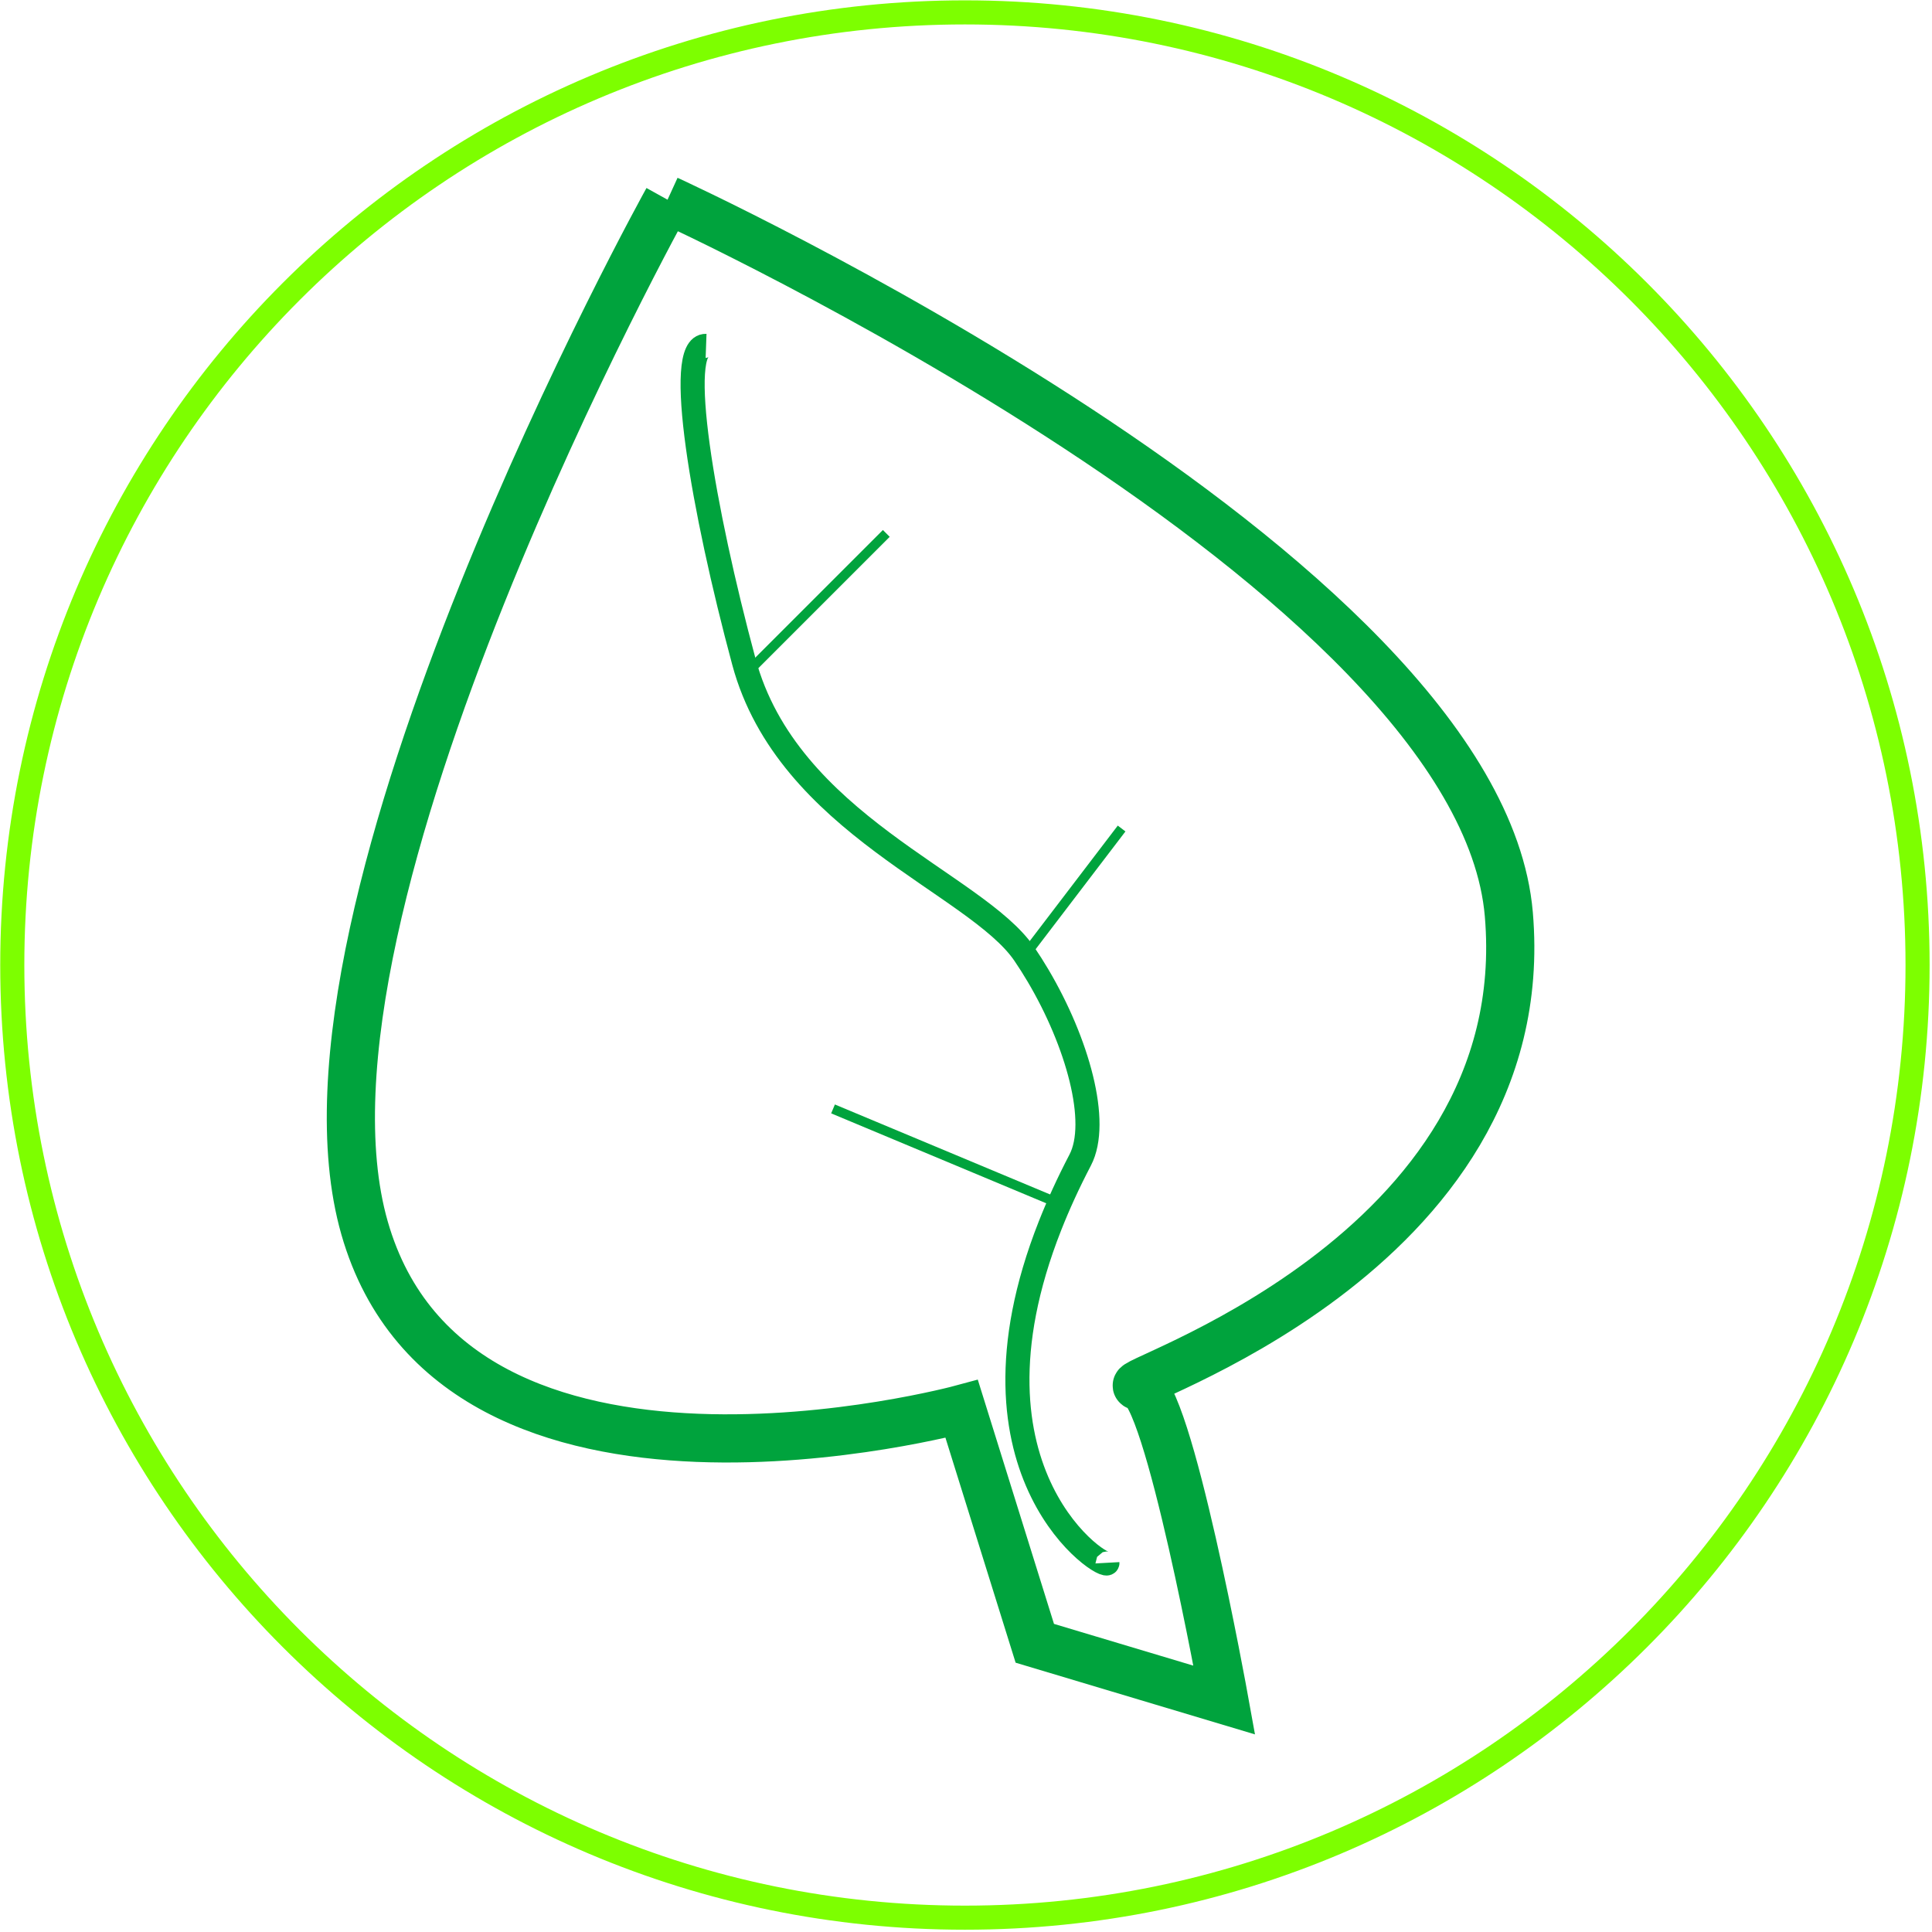
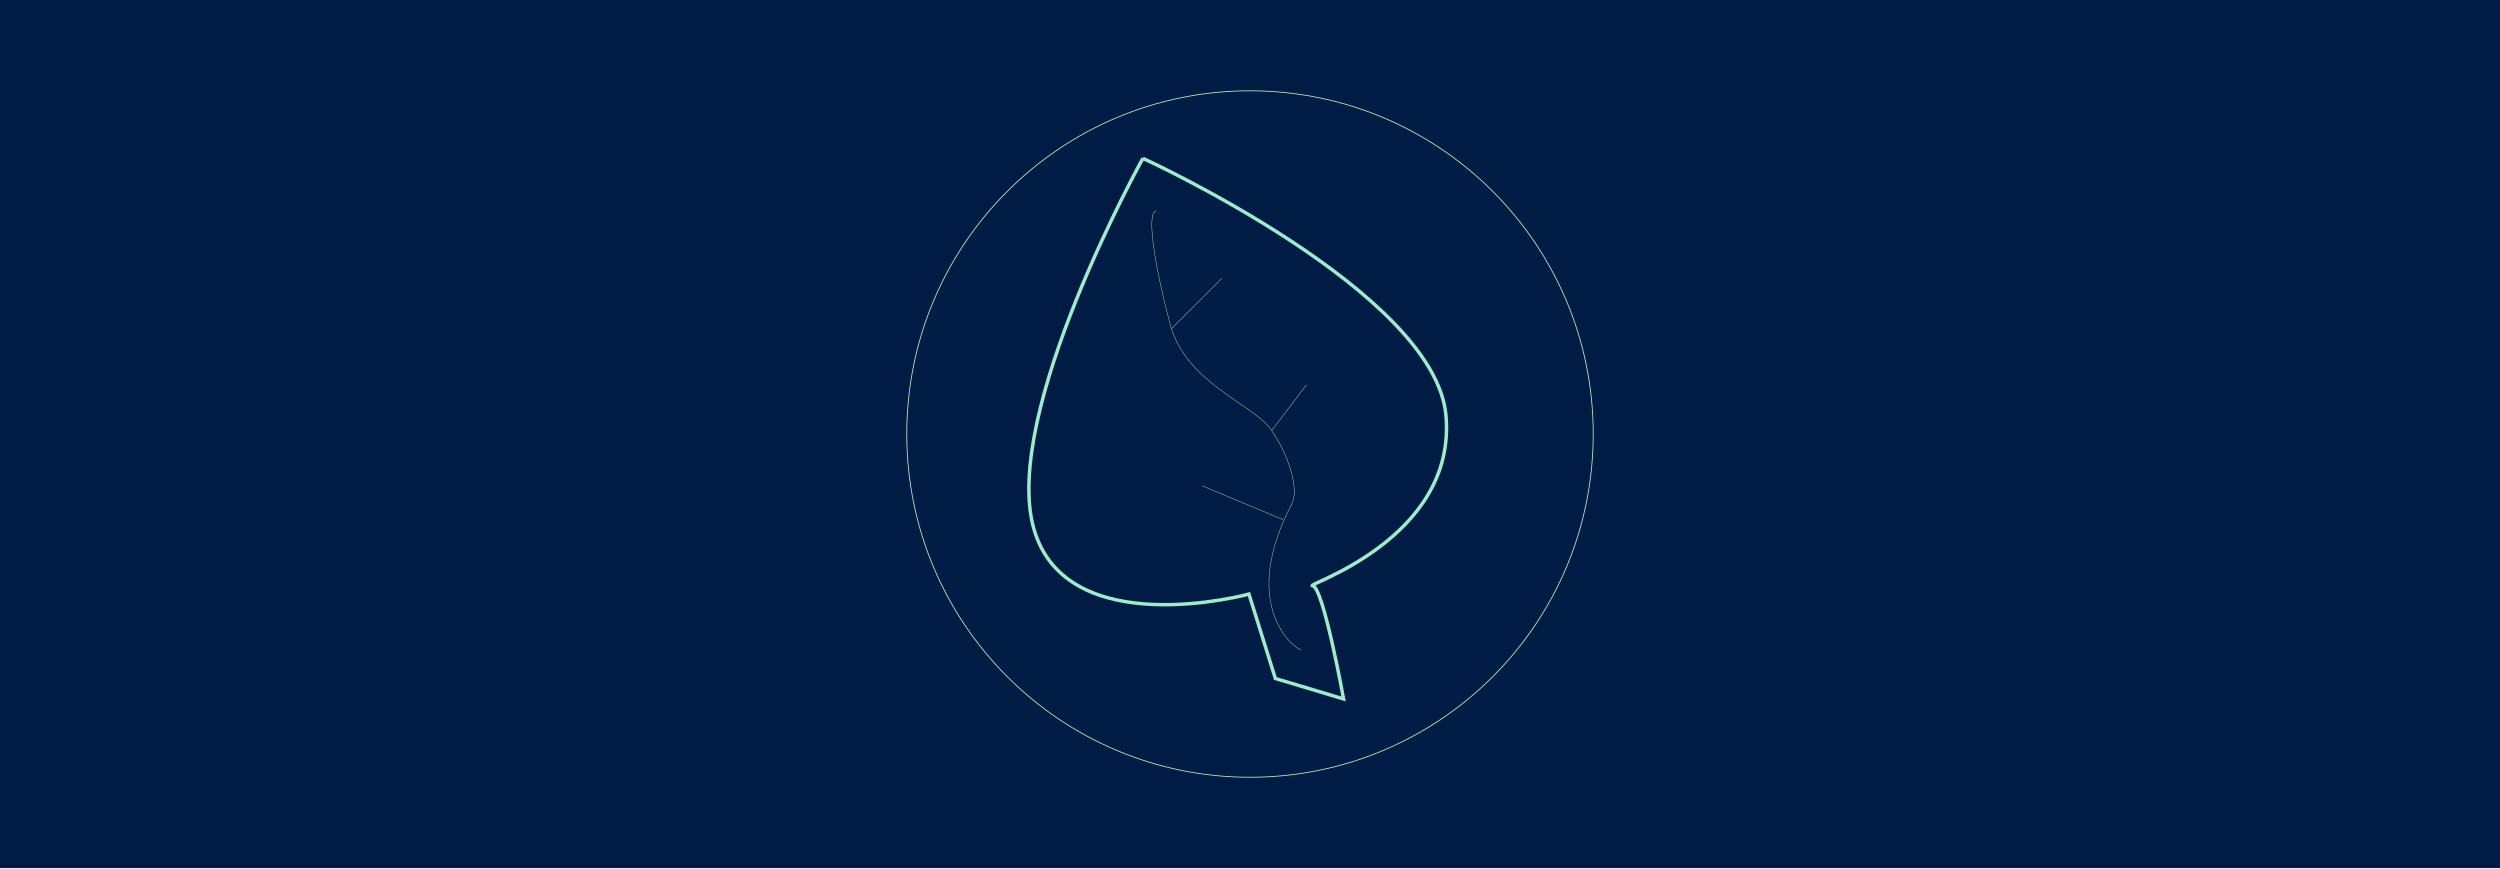
- <svg xmlns="http://www.w3.org/2000/svg" version="1.1" width="401" height="401" viewBox="-0.05 -0.072 401 401" enable-background="new -0.05 -0.072 401 401" xml:space="preserve">
-   <defs />
-   <circle fill="none" stroke="#7DFF00" stroke-width="5" cx="200.227" cy="200.227" r="197.727" />
-   <path class="leaf" fill="none" stroke="#00A33D" stroke-width="10" d="M138.503,41.378c0,0,168.505,77.006,174.613,148.306  c6.104,71.302-83.033,97.921-76.926,97.921c6.104,0,17.871,65.182,17.871,65.182l-39.331-11.782l-15.175-48.646  c0,0-105.012,28.522-123.938-37.552S138.503,41.378,138.503,41.378" />
-   <path class="main" fill="none" stroke="#00A33D" stroke-width="5" d="M229.808,324.292c0.119,2.154-32.39-18.042-11.917-69.965  c1.704-4.321,3.775-8.863,6.263-13.631c4.097-7.852-0.58-24.465-8.753-38.279c-0.909-1.538-1.862-3.041-2.852-4.493  c-10.007-14.692-49.119-26.917-58.197-60.648c-8.529-31.687-14.377-65.793-7.852-65.557" />
-   <line class="upper" fill="none" stroke="#00A33D" stroke-width="2" x1="183.907" y1="110.643" x2="155.27" y2="139.28" />
-   <line class="middle" fill="none" stroke="#00A33D" stroke-width="2" x1="232.748" y1="171.893" x2="212.788" y2="198.063" />
-   <line class="lower" fill="none" stroke="#00A33D" stroke-width="2" x1="172.852" y1="230.093" x2="219.219" y2="249.479" />
+ <svg xmlns="http://www.w3.org/2000/svg" version="1.1" id="Layer_1" x="0px" y="0px" viewBox="0 0 1440 500" style="enable-background:new 0 0 1440 500;" xml:space="preserve">
+   <style type="text/css">
+ 	.st0{fill:#001B44;}
+ 	.st1{fill:none;stroke:#9EEBCF;stroke-width:0.5;stroke-miterlimit:10;}
+ 	.st2{fill:none;stroke:#9EEBCF;stroke-width:2;stroke-miterlimit:10;}
+ 	.st3{fill:none;stroke:#9EEBCF;stroke-width:0.25;stroke-miterlimit:10;}
+ </style>
+   <rect class="st0" width="1440" height="500" />
+   <circle class="st1" cx="720" cy="250" r="197.7" />
+   <path class="st2" d="M658.3,91.2c0,0,168.5,77,174.6,148.3c6.1,71.3-83,97.9-76.9,97.9s17.9,65.2,17.9,65.2l-39.3-11.8l-15.2-48.6  c0,0-105,28.5-123.9-37.6C576.5,238.5,658.3,91.2,658.3,91.2" />
+   <path class="st3" d="M749.6,374.1c0.1,2.2-32.4-18-11.9-70c1.7-4.3,3.8-8.9,6.3-13.6c4.1-7.9-0.6-24.5-8.8-38.3  c-0.9-1.5-1.9-3-2.9-4.5c-10-14.7-49.1-26.9-58.2-60.6c-8.5-31.7-14.4-65.8-7.9-65.6" />
+   <line class="st3" x1="703.7" y1="160.4" x2="675" y2="189.1" />
+   <line class="st3" x1="752.5" y1="221.7" x2="732.6" y2="247.8" />
+   <line class="st3" x1="692.6" y1="279.9" x2="739" y2="299.3" />
</svg>
